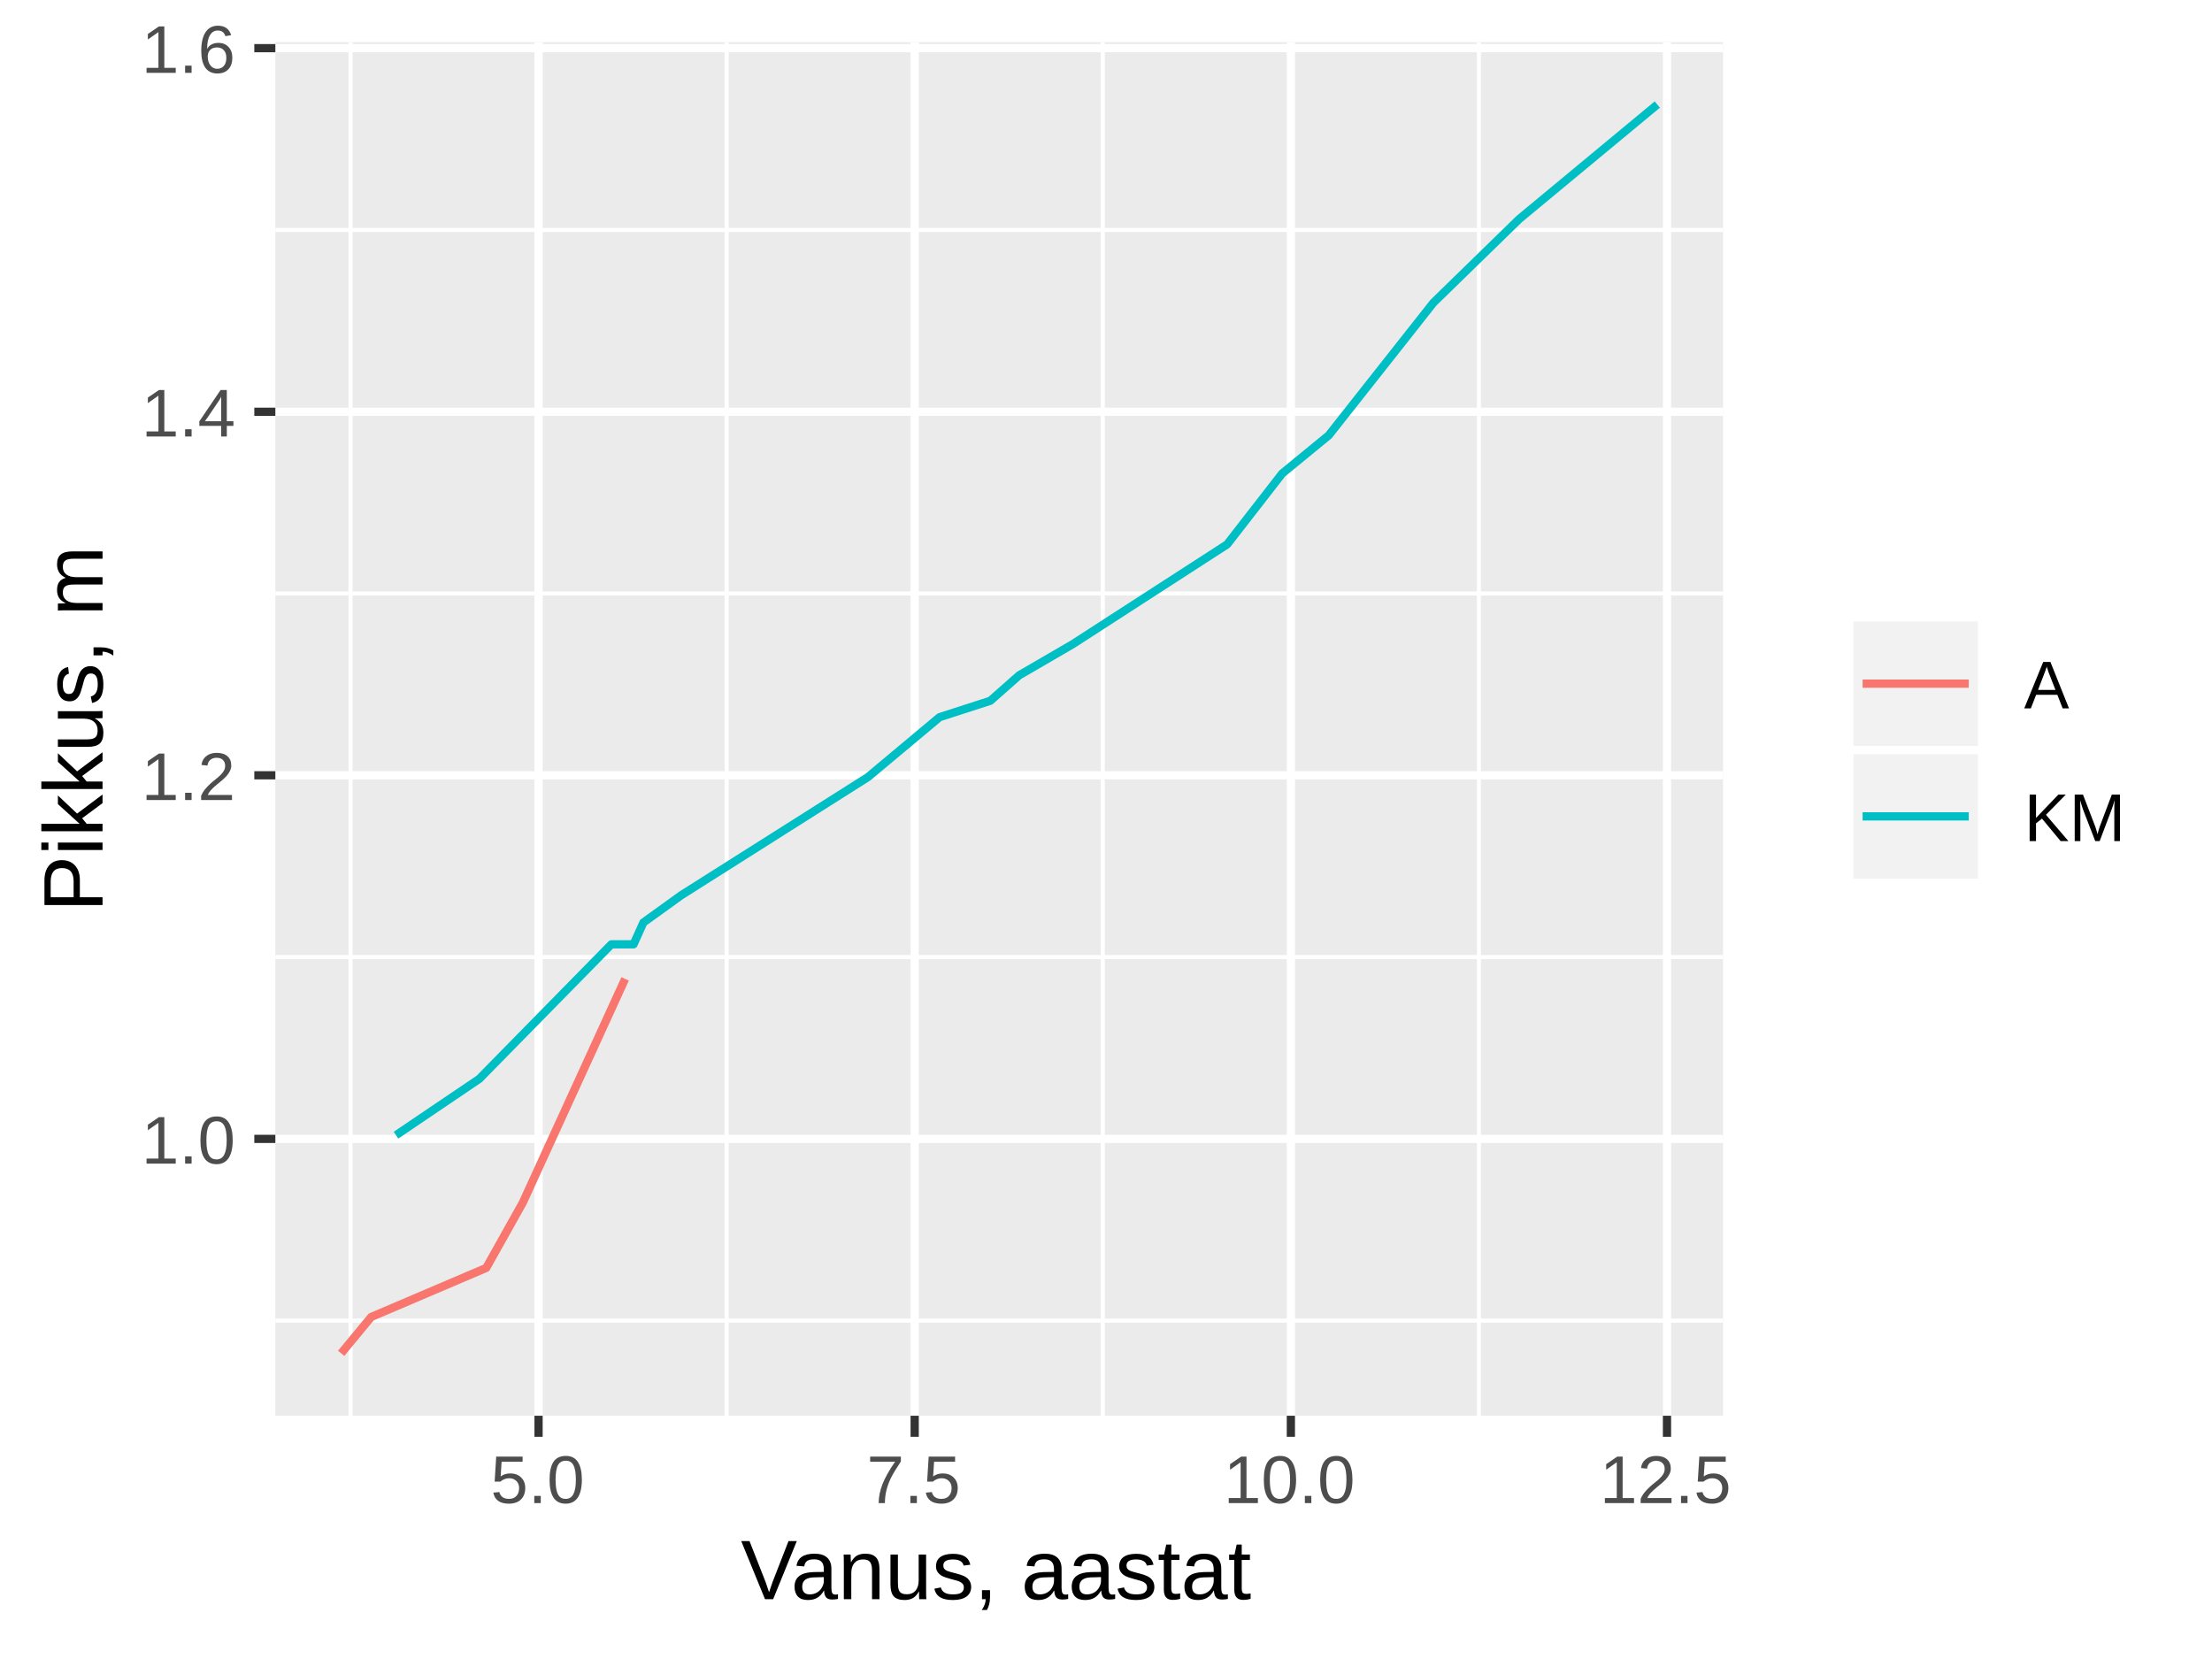
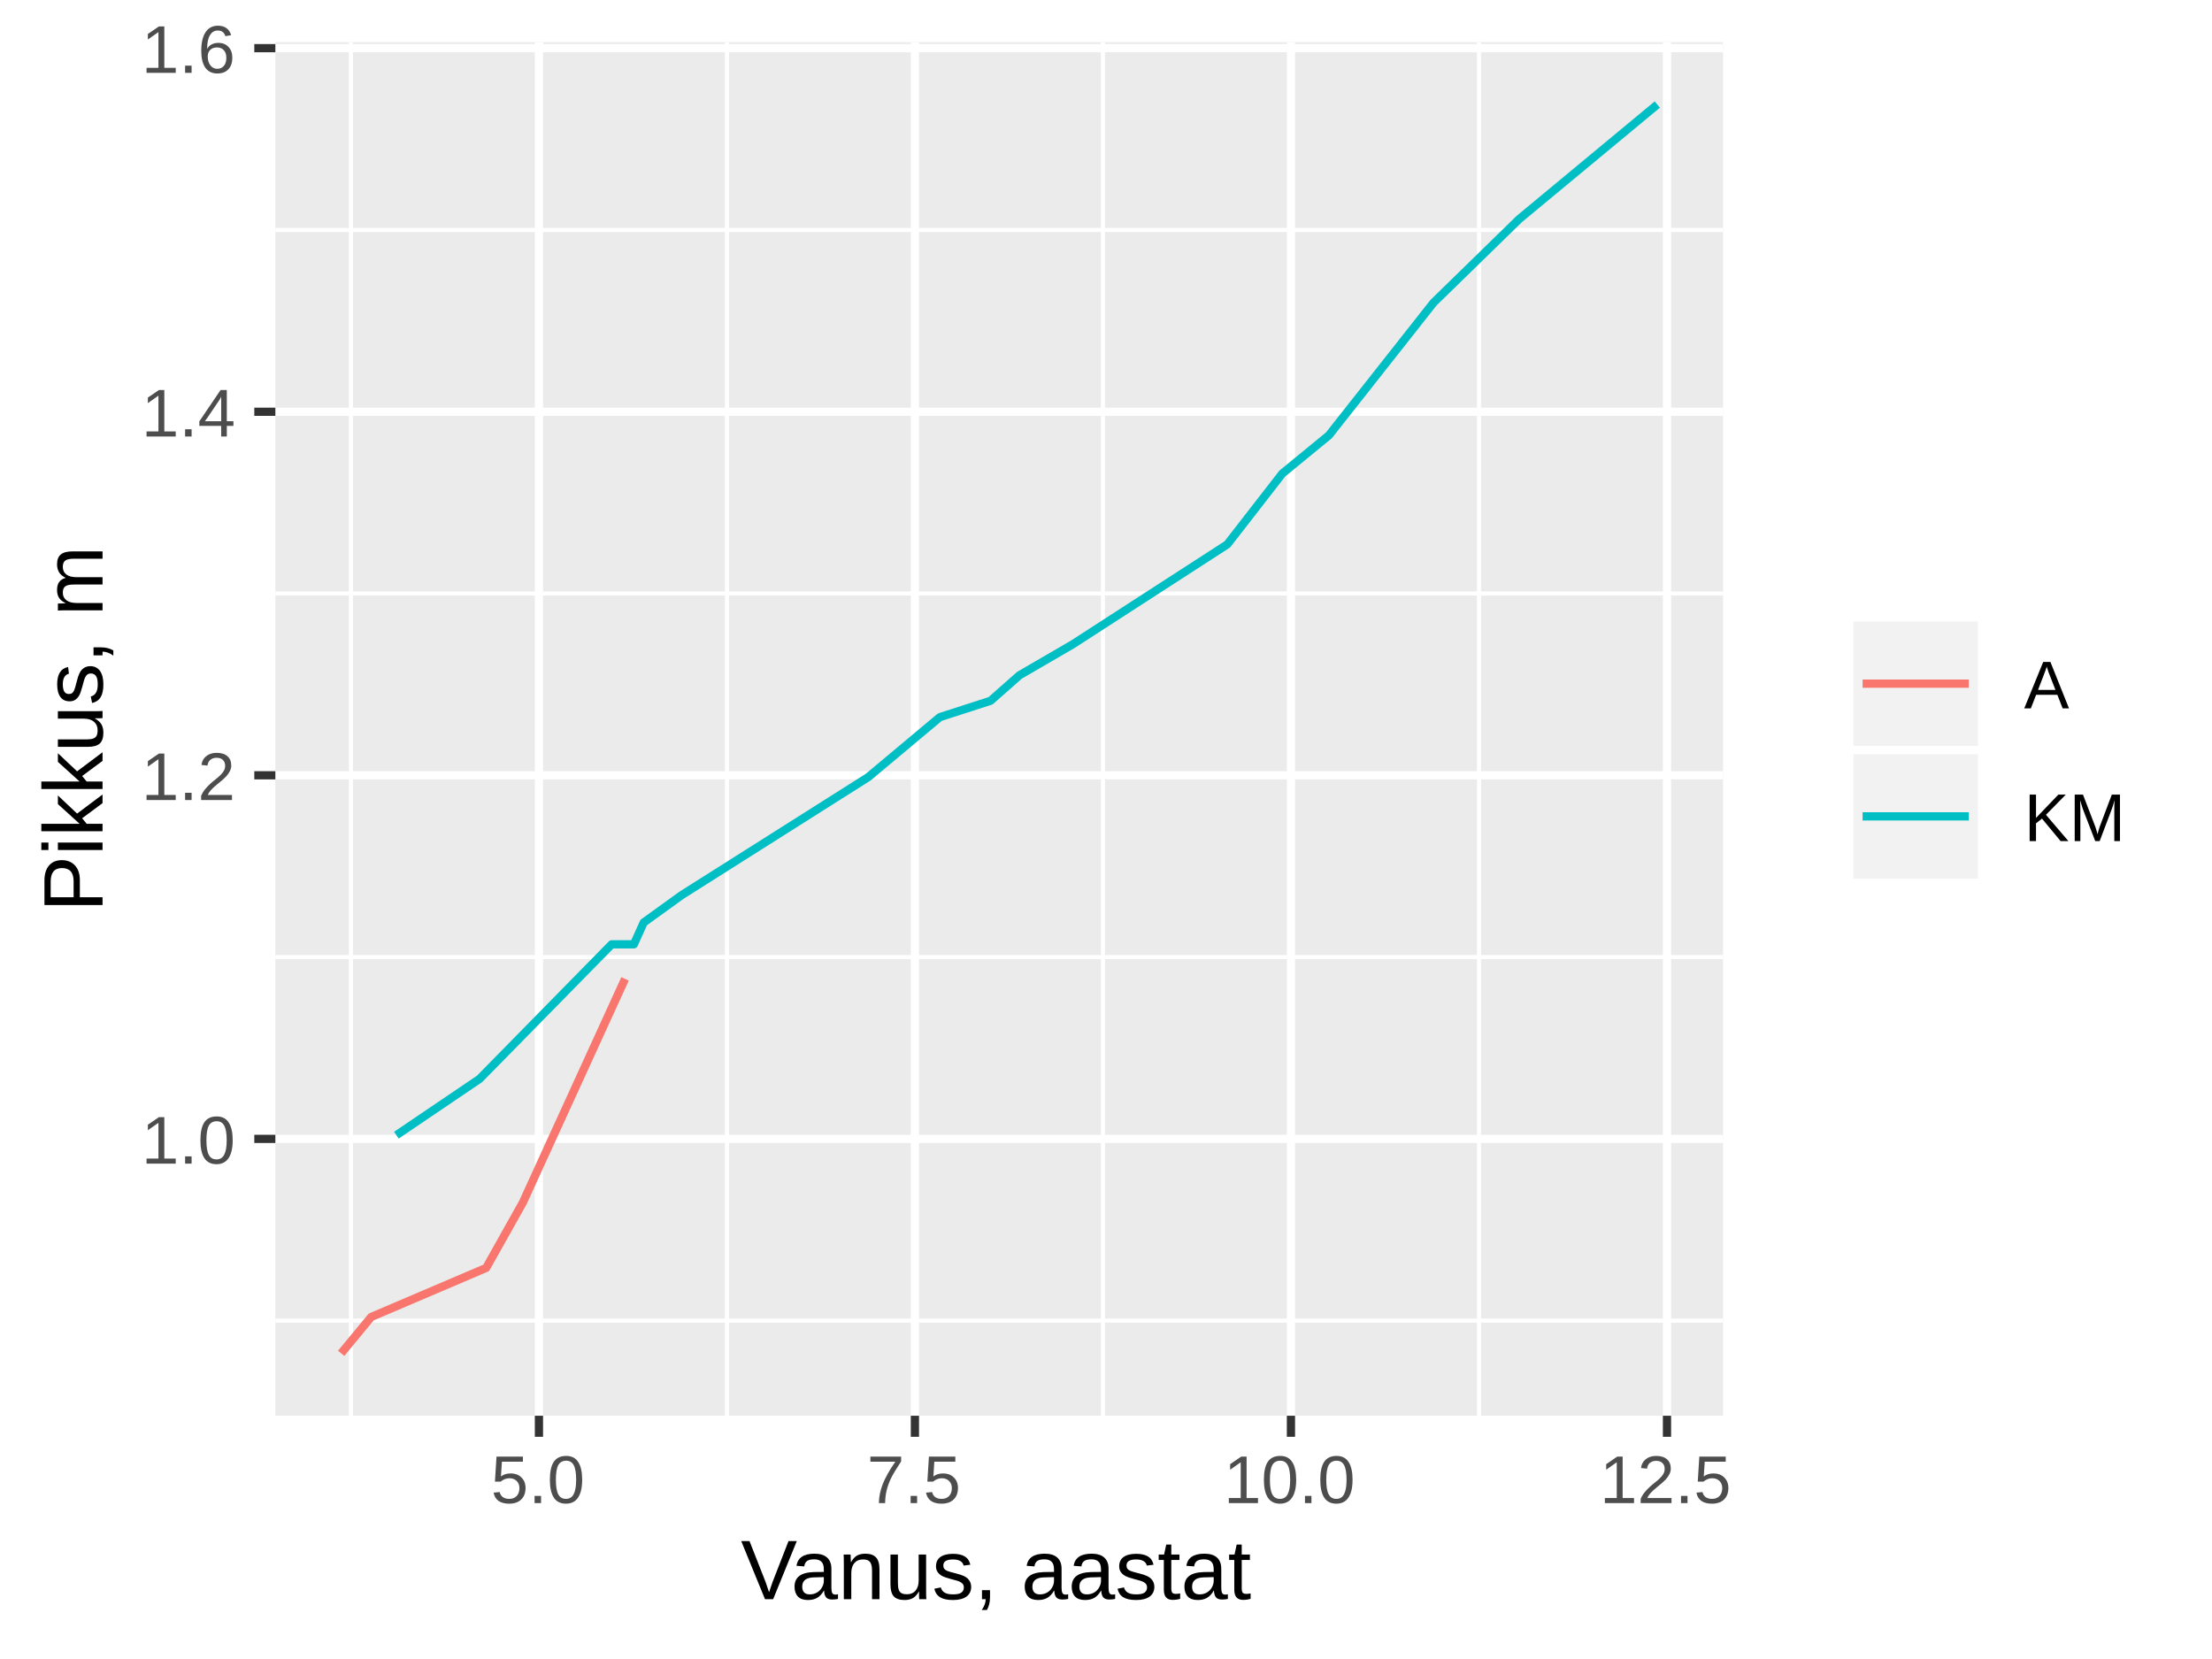
<svg xmlns="http://www.w3.org/2000/svg" viewBox="0 0 288.00 216.00">
  <defs>
    <style type="text/css">
    line, polyline, polygon, path, rect, circle {
      fill: none;
      stroke: #000000;
      stroke-linecap: round;
      stroke-linejoin: round;
      stroke-miterlimit: 10.00;
    }
  </style>
  </defs>
  <rect width="100%" height="100%" style="stroke: none; fill: #FFFFFF;" />
  <rect x="0.00" y="0.00" width="288.00" height="216.00" style="stroke-width: 1.07; stroke: #FFFFFF; fill: #FFFFFF;" />
  <defs>
    <clipPath id="cpMzUuODV8MjI0LjM0fDE4NC4zM3w1LjQ4">
      <rect x="35.85" y="5.48" width="188.49" height="178.85" />
    </clipPath>
  </defs>
  <rect x="35.85" y="5.48" width="188.49" height="178.85" style="stroke-width: 1.07; stroke: none; fill: #EBEBEB;" clip-path="url(#cpMzUuODV8MjI0LjM0fDE4NC4zM3w1LjQ4)" />
  <polyline points="35.85,171.94 224.34,171.94 " style="stroke-width: 0.53; stroke: #FFFFFF; stroke-linecap: butt;" clip-path="url(#cpMzUuODV8MjI0LjM0fDE4NC4zM3w1LjQ4)" />
  <polyline points="35.85,124.61 224.34,124.61 " style="stroke-width: 0.53; stroke: #FFFFFF; stroke-linecap: butt;" clip-path="url(#cpMzUuODV8MjI0LjM0fDE4NC4zM3w1LjQ4)" />
  <polyline points="35.85,77.27 224.34,77.27 " style="stroke-width: 0.53; stroke: #FFFFFF; stroke-linecap: butt;" clip-path="url(#cpMzUuODV8MjI0LjM0fDE4NC4zM3w1LjQ4)" />
  <polyline points="35.85,29.94 224.34,29.94 " style="stroke-width: 0.53; stroke: #FFFFFF; stroke-linecap: butt;" clip-path="url(#cpMzUuODV8MjI0LjM0fDE4NC4zM3w1LjQ4)" />
-   <polyline points="45.64,184.33 45.64,5.48 " style="stroke-width: 0.53; stroke: #FFFFFF; stroke-linecap: butt;" clip-path="url(#cpMzUuODV8MjI0LjM0fDE4NC4zM3w1LjQ4)" />
-   <polyline points="94.61,184.33 94.61,5.48 " style="stroke-width: 0.53; stroke: #FFFFFF; stroke-linecap: butt;" clip-path="url(#cpMzUuODV8MjI0LjM0fDE4NC4zM3w1LjQ4)" />
-   <polyline points="143.58,184.33 143.58,5.48 " style="stroke-width: 0.53; stroke: #FFFFFF; stroke-linecap: butt;" clip-path="url(#cpMzUuODV8MjI0LjM0fDE4NC4zM3w1LjQ4)" />
-   <polyline points="192.55,184.33 192.55,5.48 " style="stroke-width: 0.53; stroke: #FFFFFF; stroke-linecap: butt;" clip-path="url(#cpMzUuODV8MjI0LjM0fDE4NC4zM3w1LjQ4)" />
+   <polyline points="45.69,184.33 45.69,5.48 " style="stroke-width: 0.53; stroke: #FFFFFF; stroke-linecap: butt;" clip-path="url(#cpMzUuODV8MjI0LjM0fDE4NC4zM3w1LjQ4)" />
+   <polyline points="94.65,184.33 94.65,5.48 " style="stroke-width: 0.53; stroke: #FFFFFF; stroke-linecap: butt;" clip-path="url(#cpMzUuODV8MjI0LjM0fDE4NC4zM3w1LjQ4)" />
+   <polyline points="143.60,184.33 143.60,5.48 " style="stroke-width: 0.53; stroke: #FFFFFF; stroke-linecap: butt;" clip-path="url(#cpMzUuODV8MjI0LjM0fDE4NC4zM3w1LjQ4)" />
+   <polyline points="192.56,184.33 192.56,5.48 " style="stroke-width: 0.53; stroke: #FFFFFF; stroke-linecap: butt;" clip-path="url(#cpMzUuODV8MjI0LjM0fDE4NC4zM3w1LjQ4)" />
  <polyline points="35.85,148.28 224.34,148.28 " style="stroke-width: 1.07; stroke: #FFFFFF; stroke-linecap: butt;" clip-path="url(#cpMzUuODV8MjI0LjM0fDE4NC4zM3w1LjQ4)" />
  <polyline points="35.85,100.94 224.34,100.94 " style="stroke-width: 1.07; stroke: #FFFFFF; stroke-linecap: butt;" clip-path="url(#cpMzUuODV8MjI0LjM0fDE4NC4zM3w1LjQ4)" />
  <polyline points="35.85,53.61 224.34,53.61 " style="stroke-width: 1.07; stroke: #FFFFFF; stroke-linecap: butt;" clip-path="url(#cpMzUuODV8MjI0LjM0fDE4NC4zM3w1LjQ4)" />
  <polyline points="35.85,6.27 224.34,6.27 " style="stroke-width: 1.07; stroke: #FFFFFF; stroke-linecap: butt;" clip-path="url(#cpMzUuODV8MjI0LjM0fDE4NC4zM3w1LjQ4)" />
-   <polyline points="70.12,184.33 70.12,5.48 " style="stroke-width: 1.07; stroke: #FFFFFF; stroke-linecap: butt;" clip-path="url(#cpMzUuODV8MjI0LjM0fDE4NC4zM3w1LjQ4)" />
-   <polyline points="119.09,184.33 119.09,5.48 " style="stroke-width: 1.07; stroke: #FFFFFF; stroke-linecap: butt;" clip-path="url(#cpMzUuODV8MjI0LjM0fDE4NC4zM3w1LjQ4)" />
-   <polyline points="168.07,184.33 168.07,5.48 " style="stroke-width: 1.07; stroke: #FFFFFF; stroke-linecap: butt;" clip-path="url(#cpMzUuODV8MjI0LjM0fDE4NC4zM3w1LjQ4)" />
+   <polyline points="70.17,184.33 70.17,5.48 " style="stroke-width: 1.07; stroke: #FFFFFF; stroke-linecap: butt;" clip-path="url(#cpMzUuODV8MjI0LjM0fDE4NC4zM3w1LjQ4)" />
+   <polyline points="119.12,184.33 119.12,5.48 " style="stroke-width: 1.07; stroke: #FFFFFF; stroke-linecap: butt;" clip-path="url(#cpMzUuODV8MjI0LjM0fDE4NC4zM3w1LjQ4)" />
+   <polyline points="168.08,184.33 168.08,5.48 " style="stroke-width: 1.07; stroke: #FFFFFF; stroke-linecap: butt;" clip-path="url(#cpMzUuODV8MjI0LjM0fDE4NC4zM3w1LjQ4)" />
  <polyline points="217.04,184.33 217.04,5.48 " style="stroke-width: 1.07; stroke: #FFFFFF; stroke-linecap: butt;" clip-path="url(#cpMzUuODV8MjI0LjM0fDE4NC4zM3w1LjQ4)" />
-   <polyline points="44.42,176.20 48.33,171.47 63.31,165.08 68.08,156.56 81.39,127.45 " style="stroke-width: 1.07; stroke: #F8766D; stroke-linecap: butt;" clip-path="url(#cpMzUuODV8MjI0LjM0fDE4NC4zM3w1LjQ4)" />
-   <polyline points="51.56,147.80 62.40,140.47 79.60,122.95 82.49,122.95 83.77,120.11 88.70,116.56 113.00,101.18 122.34,93.37 128.94,91.24 132.70,87.92 139.62,83.90 159.77,70.88 166.94,61.65 173.00,56.68 186.63,39.41 197.80,28.52 215.78,13.61 " style="stroke-width: 1.07; stroke: #00BFC4; stroke-linecap: butt;" clip-path="url(#cpMzUuODV8MjI0LjM0fDE4NC4zM3w1LjQ4)" />
+   <polyline points="44.42,176.20 48.33,171.47 63.30,165.08 68.08,156.56 81.38,127.45 " style="stroke-width: 1.07; stroke: #F8766D; stroke-linecap: butt;" clip-path="url(#cpMzUuODV8MjI0LjM0fDE4NC4zM3w1LjQ4)" />
+   <polyline points="51.61,147.80 62.44,140.47 79.64,122.95 82.53,122.95 83.81,120.11 88.73,116.56 113.04,101.18 122.37,93.37 128.97,91.24 132.73,87.92 139.65,83.90 159.79,70.88 166.96,61.65 173.02,56.68 186.64,39.41 197.80,28.52 215.78,13.61 " style="stroke-width: 1.07; stroke: #00BFC4; stroke-linecap: butt;" clip-path="url(#cpMzUuODV8MjI0LjM0fDE4NC4zM3w1LjQ4)" />
  <defs>
    <clipPath id="cpMC4wMHwyODguMDB8MjE2LjAwfDAuMDA=">
      <rect x="0.00" y="0.00" width="288.00" height="216.00" />
    </clipPath>
  </defs>
  <g clip-path="url(#cpMC4wMHwyODguMDB8MjE2LjAwfDAuMDA=)">
    <text x="18.41" y="151.50" style="font-size: 8.80px; fill: #4D4D4D; font-family: Arial;" textLength="12.51px" lengthAdjust="spacingAndGlyphs">1.0</text>
  </g>
  <g clip-path="url(#cpMC4wMHwyODguMDB8MjE2LjAwfDAuMDA=)">
    <text x="18.41" y="104.16" style="font-size: 8.80px; fill: #4D4D4D; font-family: Arial;" textLength="12.51px" lengthAdjust="spacingAndGlyphs">1.2</text>
  </g>
  <g clip-path="url(#cpMC4wMHwyODguMDB8MjE2LjAwfDAuMDA=)">
    <text x="18.41" y="56.83" style="font-size: 8.80px; fill: #4D4D4D; font-family: Arial;" textLength="12.51px" lengthAdjust="spacingAndGlyphs">1.4</text>
  </g>
  <g clip-path="url(#cpMC4wMHwyODguMDB8MjE2LjAwfDAuMDA=)">
    <text x="18.41" y="9.49" style="font-size: 8.80px; fill: #4D4D4D; font-family: Arial;" textLength="12.51px" lengthAdjust="spacingAndGlyphs">1.6</text>
  </g>
  <polyline points="33.11,148.28 35.85,148.28 " style="stroke-width: 1.07; stroke: #333333; stroke-linecap: butt;" clip-path="url(#cpMC4wMHwyODguMDB8MjE2LjAwfDAuMDA=)" />
  <polyline points="33.11,100.94 35.85,100.94 " style="stroke-width: 1.07; stroke: #333333; stroke-linecap: butt;" clip-path="url(#cpMC4wMHwyODguMDB8MjE2LjAwfDAuMDA=)" />
  <polyline points="33.11,53.61 35.85,53.61 " style="stroke-width: 1.07; stroke: #333333; stroke-linecap: butt;" clip-path="url(#cpMC4wMHwyODguMDB8MjE2LjAwfDAuMDA=)" />
  <polyline points="33.11,6.27 35.85,6.27 " style="stroke-width: 1.07; stroke: #333333; stroke-linecap: butt;" clip-path="url(#cpMC4wMHwyODguMDB8MjE2LjAwfDAuMDA=)" />
-   <polyline points="70.12,187.07 70.12,184.33 " style="stroke-width: 1.07; stroke: #333333; stroke-linecap: butt;" clip-path="url(#cpMC4wMHwyODguMDB8MjE2LjAwfDAuMDA=)" />
-   <polyline points="119.09,187.07 119.09,184.33 " style="stroke-width: 1.07; stroke: #333333; stroke-linecap: butt;" clip-path="url(#cpMC4wMHwyODguMDB8MjE2LjAwfDAuMDA=)" />
-   <polyline points="168.07,187.07 168.07,184.33 " style="stroke-width: 1.07; stroke: #333333; stroke-linecap: butt;" clip-path="url(#cpMC4wMHwyODguMDB8MjE2LjAwfDAuMDA=)" />
+   <polyline points="70.17,187.07 70.17,184.33 " style="stroke-width: 1.07; stroke: #333333; stroke-linecap: butt;" clip-path="url(#cpMC4wMHwyODguMDB8MjE2LjAwfDAuMDA=)" />
+   <polyline points="119.12,187.07 119.12,184.33 " style="stroke-width: 1.07; stroke: #333333; stroke-linecap: butt;" clip-path="url(#cpMC4wMHwyODguMDB8MjE2LjAwfDAuMDA=)" />
+   <polyline points="168.08,187.07 168.08,184.33 " style="stroke-width: 1.07; stroke: #333333; stroke-linecap: butt;" clip-path="url(#cpMC4wMHwyODguMDB8MjE2LjAwfDAuMDA=)" />
  <polyline points="217.04,187.07 217.04,184.33 " style="stroke-width: 1.07; stroke: #333333; stroke-linecap: butt;" clip-path="url(#cpMC4wMHwyODguMDB8MjE2LjAwfDAuMDA=)" />
  <g clip-path="url(#cpMC4wMHwyODguMDB8MjE2LjAwfDAuMDA=)">
-     <text x="63.87" y="195.70" style="font-size: 8.80px; fill: #4D4D4D; font-family: Arial;" textLength="12.51px" lengthAdjust="spacingAndGlyphs">5.0</text>
+     <text x="63.91" y="195.70" style="font-size: 8.80px; fill: #4D4D4D; font-family: Arial;" textLength="12.51px" lengthAdjust="spacingAndGlyphs">5.0</text>
  </g>
  <g clip-path="url(#cpMC4wMHwyODguMDB8MjE2LjAwfDAuMDA=)">
-     <text x="112.84" y="195.70" style="font-size: 8.80px; fill: #4D4D4D; font-family: Arial;" textLength="12.51px" lengthAdjust="spacingAndGlyphs">7.5</text>
+     <text x="112.87" y="195.70" style="font-size: 8.80px; fill: #4D4D4D; font-family: Arial;" textLength="12.51px" lengthAdjust="spacingAndGlyphs">7.5</text>
  </g>
  <g clip-path="url(#cpMC4wMHwyODguMDB8MjE2LjAwfDAuMDA=)">
-     <text x="159.31" y="195.70" style="font-size: 8.80px; fill: #4D4D4D; font-family: Arial;" textLength="17.52px" lengthAdjust="spacingAndGlyphs">10.0</text>
+     <text x="159.32" y="195.70" style="font-size: 8.80px; fill: #4D4D4D; font-family: Arial;" textLength="17.52px" lengthAdjust="spacingAndGlyphs">10.0</text>
  </g>
  <g clip-path="url(#cpMC4wMHwyODguMDB8MjE2LjAwfDAuMDA=)">
    <text x="208.28" y="195.70" style="font-size: 8.80px; fill: #4D4D4D; font-family: Arial;" textLength="17.52px" lengthAdjust="spacingAndGlyphs">12.5</text>
  </g>
  <g clip-path="url(#cpMC4wMHwyODguMDB8MjE2LjAwfDAuMDA=)">
    <text x="96.46" y="208.21" style="font-size: 11.00px; font-family: Arial;" textLength="67.27px" lengthAdjust="spacingAndGlyphs">Vanus, aastat</text>
  </g>
  <g clip-path="url(#cpMC4wMHwyODguMDB8MjE2LjAwfDAuMDA=)">
    <text transform="translate(13.35,118.74) rotate(-90)" style="font-size: 11.00px; font-family: Arial;" textLength="47.67px" lengthAdjust="spacingAndGlyphs">Pikkus, m</text>
  </g>
  <rect x="235.30" y="69.41" width="47.22" height="51.00" style="stroke-width: 1.07; stroke: none; fill: #FFFFFF;" clip-path="url(#cpMC4wMHwyODguMDB8MjE2LjAwfDAuMDA=)" />
  <rect x="240.78" y="80.37" width="17.28" height="17.28" style="stroke-width: 1.07; stroke: #FFFFFF; fill: #F2F2F2;" clip-path="url(#cpMC4wMHwyODguMDB8MjE2LjAwfDAuMDA=)" />
  <line x1="242.51" y1="89.01" x2="256.33" y2="89.01" style="stroke-width: 1.07; stroke: #F8766D; stroke-linecap: butt;" clip-path="url(#cpMC4wMHwyODguMDB8MjE2LjAwfDAuMDA=)" />
  <rect x="240.78" y="97.65" width="17.28" height="17.28" style="stroke-width: 1.07; stroke: #FFFFFF; fill: #F2F2F2;" clip-path="url(#cpMC4wMHwyODguMDB8MjE2LjAwfDAuMDA=)" />
  <line x1="242.51" y1="106.29" x2="256.33" y2="106.29" style="stroke-width: 1.07; stroke: #00BFC4; stroke-linecap: butt;" clip-path="url(#cpMC4wMHwyODguMDB8MjE2LjAwfDAuMDA=)" />
  <g clip-path="url(#cpMC4wMHwyODguMDB8MjE2LjAwfDAuMDA=)">
    <text x="263.54" y="92.23" style="font-size: 8.80px; font-family: Arial;" textLength="6.00px" lengthAdjust="spacingAndGlyphs">A</text>
  </g>
  <g clip-path="url(#cpMC4wMHwyODguMDB8MjE2LjAwfDAuMDA=)">
    <text x="263.54" y="109.51" style="font-size: 8.80px; font-family: Arial;" textLength="13.50px" lengthAdjust="spacingAndGlyphs">KM</text>
  </g>
</svg>
